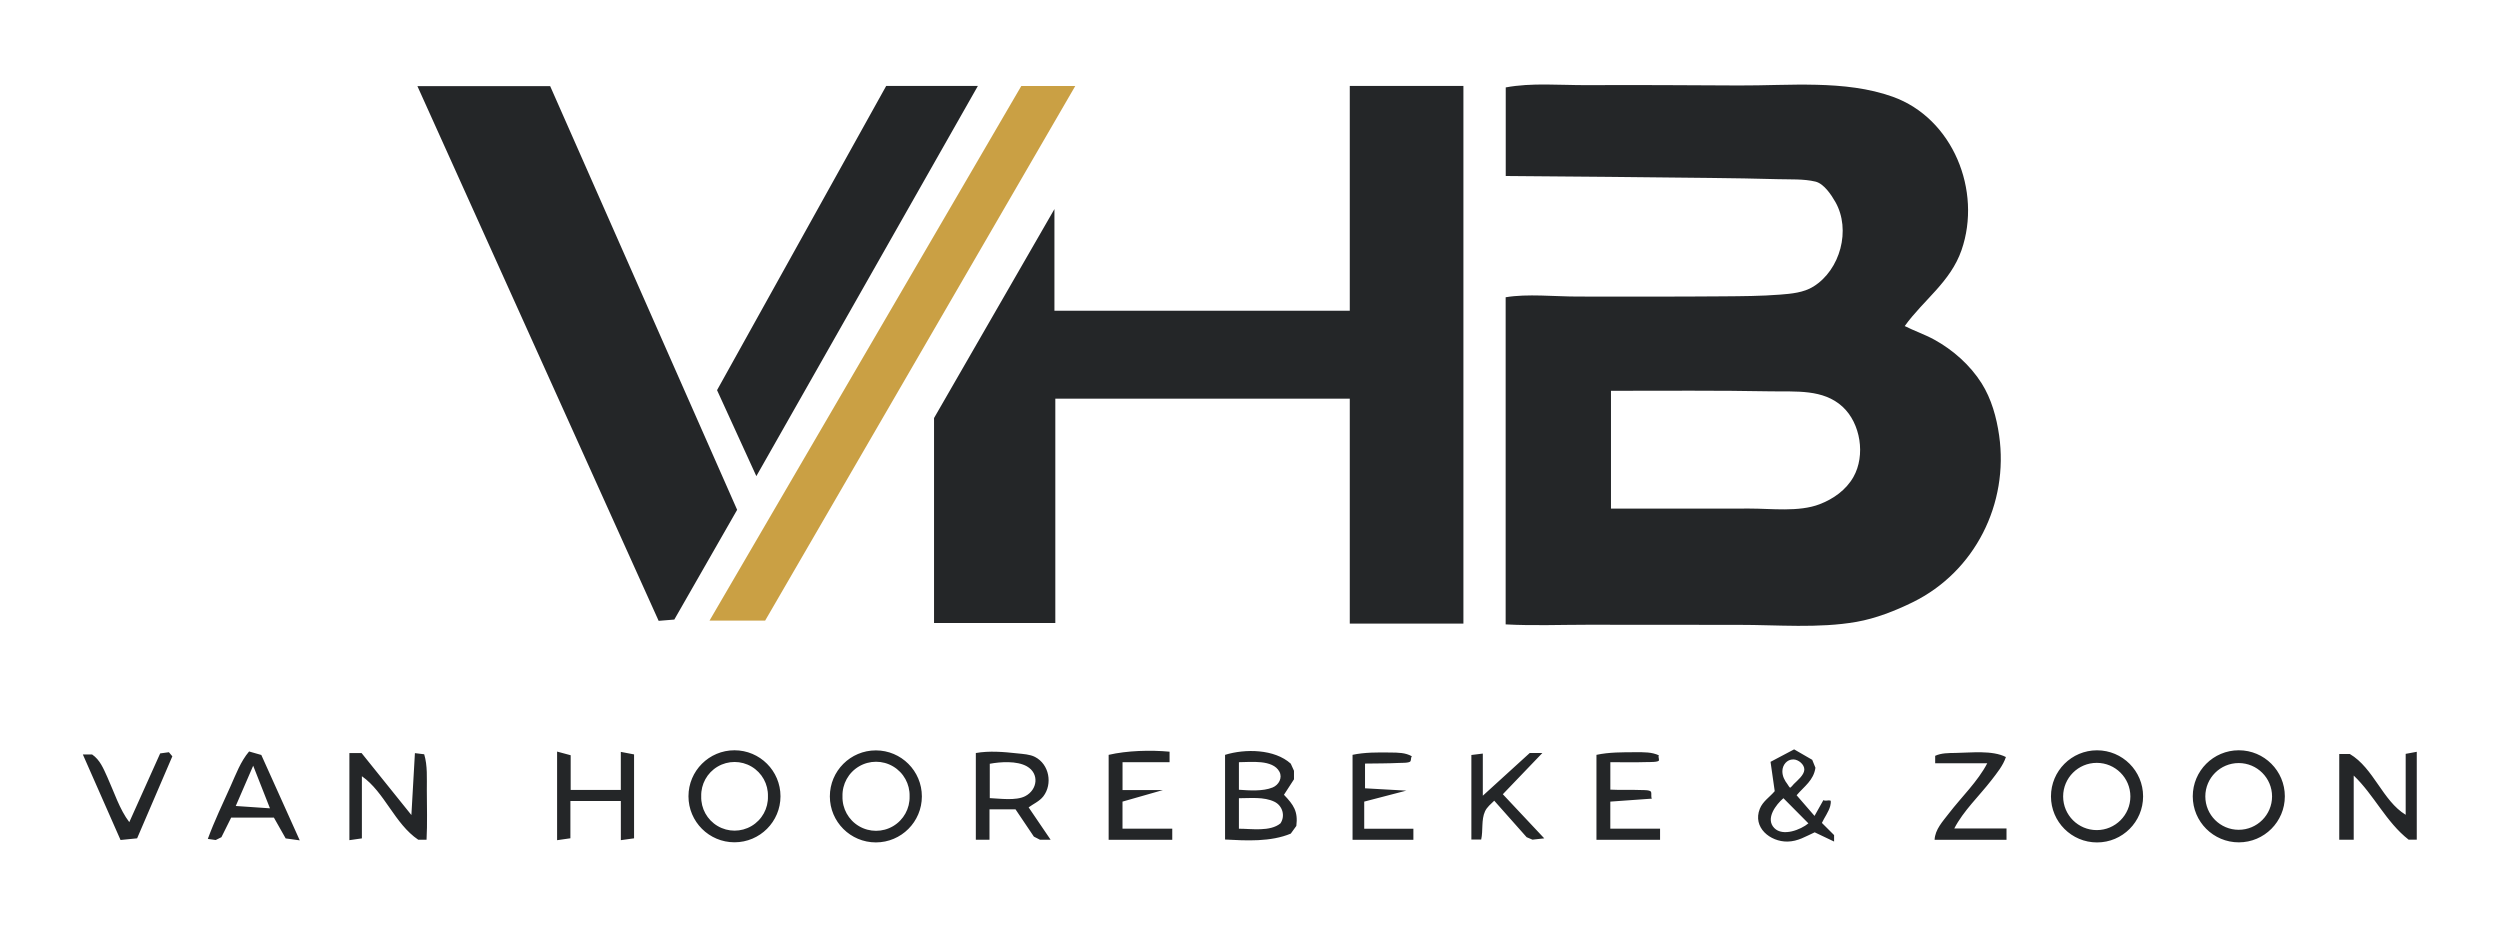
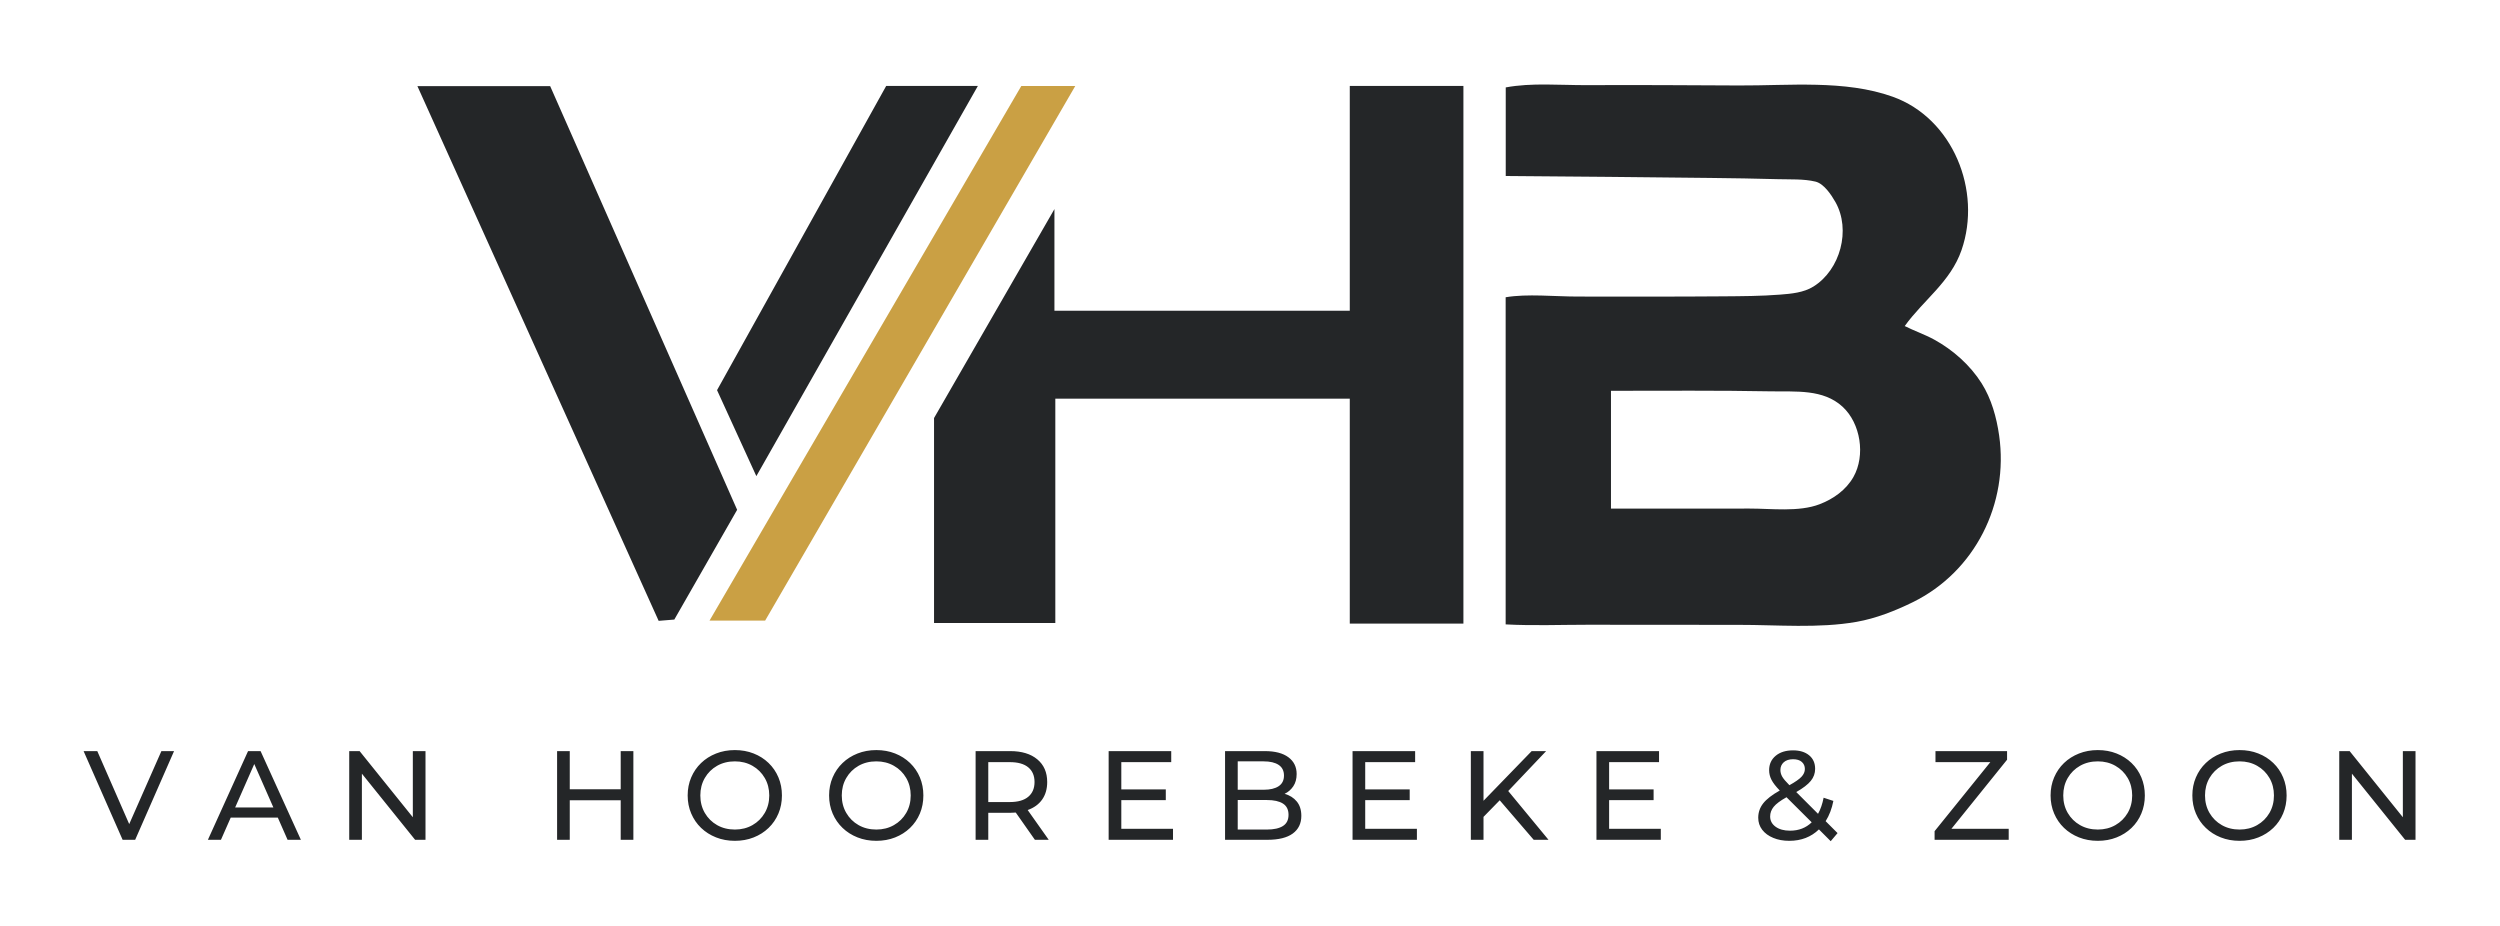
<svg xmlns="http://www.w3.org/2000/svg" width="902" height="334" viewBox="0 0 902 334" role="img">
  <defs>
    <g id="vhb-mark" data-master="26889ff703340500c6c454c7343e45b6ffa6dd801454875f8bc2c174659da926" transform="translate(-20 -20)">
      <path fill="#242628" fill-rule="evenodd" d="M 412.27 21.54 L 412.27 53.5 C 436.86 53.7 461.46 53.9 486.05 54.2 C 494.22 54.3 502.38 54.41 510.55 54.65 C 514.91 54.78 519.75 54.5 524.01 55.52 C 527.08 56.25 529.77 60.34 531.22 62.9 C 536.89 72.91 532.99 87.35 523.28 93.39 C 519.73 95.6 515.31 95.98 511.24 96.3 C 504.43 96.83 497.57 96.87 490.75 96.92 C 473.25 97.07 455.74 97 438.24 97 C 429.91 97 420.05 95.93 412.24 97.25 L 412.24 215.28 C 422.06 215.81 432.04 215.41 441.89 215.41 C 460.06 215.43 478.23 215.46 496.4 215.45 C 510.26 215.44 525.18 216.78 538.87 214.36 C 545.79 213.14 552.83 210.37 559.12 207.28 C 581.66 196.22 593.8 171.62 590.29 147.13 C 589.36 140.6 587.51 133.91 583.97 128.29 C 579.83 121.73 573.64 116.25 566.86 112.53 C 563.47 110.67 559.41 109.27 556.22 107.64 C 563.05 98.17 572.73 91.74 576.72 80.24 C 584.13 58.86 573.64 32.69 551.89 24.9 C 534.63 18.72 514.38 20.94 496.31 20.84 C 477.97 20.74 459.63 20.64 441.3 20.72 C 431.87 20.75 421.53 19.8 412.27 21.54 Z M 19.6 21.08 L 106.64 214 L 112.29 213.54 L 134.96 173.94 L 67.5 21.08 L 19.6 21.08 Z M 127.71 130.77 L 141.89 161.79 L 221.82 21 L 188.74 21 L 127.71 130.77 Z M 356 102.12 L 249.44 102.12 L 249.44 65.44 L 206 140.83 L 206 214.77 L 249.76 214.77 L 249.76 133.83 L 356 133.83 L 356 215 L 397 215 L 397 21 L 356 21 L 356 102.12 Z M 450.24 173.5 C 466.88 173.5 483.53 173.53 500.18 173.49 C 508.06 173.47 518.03 174.81 525.51 171.93 C 530.49 170.02 535.04 166.8 537.71 162.11 C 542.14 154.32 540.31 142.72 533.78 136.73 C 526.79 130.32 516.95 131.36 508.13 131.2 C 488.83 130.83 469.53 131 450.24 131 L 450.24 173.5 Z" />
      <path fill="#CAA044" fill-rule="evenodd" d="M 124.99 213.92 L 145.06 213.92 L 256.96 21.02 L 237.49 21.02 L 124.99 213.92 Z" />
    </g>
    <g id="vhb-wordmark" transform="translate(-19 -21)">
-       <path fill="#242628" fill-rule="evenodd" d="M 35.65 46.63 C 32.15 42.07 30.15 35.7 27.72 30.37 C 26.29 27.24 25.1 24.19 22.23 22.21 L 18.89 22.21 L 32.49 53.07 L 38.47 52.47 L 51.18 22.88 L 49.94 21.4 L 46.79 21.83 L 35.65 46.63 Z M 63.98 52.68 L 66.83 53.08 L 68.89 52.06 L 72.4 45 L 87.83 45 L 92.07 52.5 L 97.15 53.2 L 83.28 22.39 L 78.87 21.13 C 75.78 24.78 74.13 29.35 72.18 33.68 C 69.36 39.96 66.35 46.22 63.98 52.68 Z M 115.06 21.71 L 115.06 53.13 L 119.57 52.49 L 119.57 30.06 C 127.77 35.79 131.38 47.23 139.91 52.98 L 142.9 52.98 C 143.22 47.07 143.01 41.04 143 35.1 C 142.98 30.8 143.29 26.27 142.05 22.14 L 138.7 21.73 L 137.43 44.06 L 119.46 21.71 L 115.06 21.71 Z M 190 53.14 L 194.8 52.45 L 194.8 39 L 213 39 L 213 53.13 L 217.77 52.47 L 217.77 22.19 L 212.99 21.28 L 212.99 35 L 194.9 35 L 194.9 22.49 L 190 21.17 L 190 53.14 Z M 270.6 37.3 A 16.6 16.6 0 1 1 237.4 37.3 A 16.6 16.6 0 1 1 270.6 37.3 Z M 321.61 37.34 A 16.6 16.6 0 1 1 288.41 37.34 A 16.6 16.6 0 1 1 321.61 37.34 Z M 341.08 21.69 L 341.08 52.98 L 346.01 52.98 L 346.01 42.01 L 355.4 42.01 L 362.02 51.85 L 364.21 52.97 L 368.06 52.97 L 360.13 41.3 C 361.73 40.1 364.06 39.11 365.44 37.31 C 368.84 32.86 367.59 25.76 362.42 23.1 C 360.56 22.14 358.12 22.05 356.07 21.82 C 351.14 21.28 345.95 20.83 341.08 21.69 Z M 389 22.35 L 389 53 L 411.95 53 L 411.95 48.99 L 394 48.99 L 394 39.22 L 408.56 35.06 L 394.01 35.06 L 394.01 25.01 L 410.98 25.01 L 410.98 21.21 C 404.19 20.57 395.65 20.8 389 22.35 Z M 431 22.35 L 431 52.9 C 438.72 53.32 447.47 53.79 454.71 50.77 L 456.72 47.99 C 457.37 42.75 455.76 40.42 452.25 36.76 L 455.87 31.17 L 455.87 28.1 L 454.71 25.53 C 448.86 20.22 438.19 20.1 431 22.35 Z M 477 22.34 L 477 53 L 498.95 53 L 498.95 49 L 481.21 49 L 481.21 39.22 L 496.4 35.26 L 481.5 34.42 L 481.5 25.5 C 485.66 25.44 489.84 25.46 494 25.26 C 494.65 25.23 497.59 25.33 497.92 24.63 C 498.18 24.08 497.99 23.32 498.39 22.86 C 496.04 21.53 493.51 21.55 490.74 21.51 C 486.21 21.44 481.34 21.41 477 22.34 Z M 540.92 21.69 L 524 37.09 L 524 21.89 L 519.87 22.4 L 519.87 52.91 L 523.41 52.91 C 524.15 49.65 523.39 45.81 524.79 42.74 C 525.5 41.19 526.94 40.06 528.12 38.89 L 539.81 52.06 L 541.91 52.95 L 546.17 52.48 L 531.22 36.56 L 545.48 21.69 L 540.92 21.69 Z M 565 22.35 L 565 53 L 587.95 53 L 587.95 48.99 L 570 48.99 L 570 39.22 L 584.99 38.15 C 584.62 37.46 584.92 36.57 584.73 35.81 C 584.54 34.98 582.01 35.07 581.41 35.05 C 577.61 34.9 573.78 35.1 570.01 34.9 L 570.01 25 C 574.54 25 579.09 25.09 583.63 24.95 C 584.14 24.94 587.41 25.02 587.54 24.35 C 587.66 23.76 587.2 23.04 587.52 22.52 C 584.91 21.31 582.17 21.4 579.25 21.4 C 574.56 21.41 569.48 21.37 565 22.35 Z M 627.81 24.87 L 629.32 35.45 C 627.55 37.56 625.02 39.1 623.94 41.81 C 621.25 48.57 627.7 53.75 633.96 53.64 C 637.69 53.57 640.5 51.77 643.74 50.3 L 650.74 53.63 L 650.74 51.3 L 646.34 46.91 C 647.24 44.95 648.77 42.96 649.35 40.8 C 649.41 40.58 649.77 38.92 649.39 38.83 C 648.58 38.63 647.59 39.12 646.88 38.68 L 643.68 44.38 L 637.22 36.93 C 639.99 33.68 643.35 31.57 644.01 27.01 L 642.85 24.14 L 636.32 20.37 L 627.81 24.87 Z M 687.21 22.7 L 687.21 25.39 L 706 25.39 C 702.57 31.98 696.71 37.55 692.16 43.47 C 689.93 46.38 687.18 49.26 687 53 L 712.95 53 L 712.95 48.92 L 694.1 48.92 C 697.37 42.57 703.11 37.18 707.52 31.48 C 709.53 28.86 711.73 26.2 712.73 23.14 C 707.82 20.61 700.09 21.59 694.56 21.66 C 692.02 21.7 689.47 21.66 687.21 22.7 Z M 762.23 37.33 A 16.62 16.62 0 1 1 728.99 37.33 A 16.62 16.62 0 1 1 762.23 37.33 Z M 813.37 37.31 A 16.61 16.61 0 1 1 780.15 37.31 A 16.61 16.61 0 1 1 813.37 37.31 Z M 856.97 21.99 L 856.97 43.98 C 848.64 38.92 845.43 27.13 836.82 22.04 L 833 22.04 L 833 52.98 L 838.22 52.98 L 838.22 29.82 C 845.48 36.7 849.94 46.66 858.03 52.95 L 860.97 52.95 L 860.97 21.25 L 856.97 21.99 Z M 632.08 28.22 C 632.06 30.06 632.87 31.56 633.95 32.99 C 634.09 33.18 634.64 34.16 634.86 34.19 C 635.11 34.23 636.02 33.07 636.22 32.87 C 637.48 31.61 639.9 29.68 640 27.74 C 640.09 25.81 637.85 24.02 636.06 24 C 633.7 23.97 632.11 26.01 632.08 28.22 Z M 266.07 37.31 A 12.04 12.04 0 1 1 242 37.31 A 12.04 12.04 0 1 1 266.07 37.31 Z M 317.18 37.3 A 12.11 12.11 0 1 1 292.97 37.3 A 12.11 12.11 0 1 1 317.18 37.3 Z M 346.11 25.57 L 346.11 37.96 C 349.72 38.12 355.56 38.97 358.87 37.27 C 363.37 34.96 364.06 29.1 359.51 26.5 C 355.92 24.45 349.96 24.85 346.11 25.57 Z M 436 34.94 C 439.74 35.21 444.65 35.57 448.19 34.11 C 450.34 33.22 451.8 30.69 450.62 28.44 C 448.22 23.92 440.16 25 436 25 L 436 34.94 Z M 757.64 37.37 A 12.13 12.13 0 1 1 733.38 37.37 A 12.13 12.13 0 1 1 757.64 37.37 Z M 808.76 37.35 A 12.04 12.04 0 1 1 784.68 37.35 A 12.04 12.04 0 1 1 808.76 37.35 Z M 74.06 40.8 L 86.4 41.64 L 80.35 26.27 L 74.06 40.8 Z M 436 49 C 440.53 49 447.27 50.14 450.99 47.07 C 452.8 44.37 451.75 40.7 448.82 39.27 C 445.01 37.41 440.11 38.01 436 38 L 436 49 Z M 641.47 47.07 L 632.46 37.99 C 629.83 40.24 625.83 45.35 629.16 48.76 C 632.27 51.94 638.76 49.33 641.47 47.07 Z" />
+       <path fill="#242628" fill-rule="evenodd" d="M37.77 53L33.24 53L19.16 21L24.10 21L35.62 47.33L47.23 21L51.80 21L37.77 53Z M68.72 53L64.01 53L78.50 21L83.02 21L97.56 53L92.76 53L89.24 45L72.24 45L68.72 53ZM80.74 25.66L73.84 41.34L87.64 41.34L80.74 25.66Z M119.57 53L115 53L115 21L118.75 21L137.95 44.86L137.95 21L142.52 21L142.52 53L138.77 53L119.57 29.14L119.57 53Z M217.52 53L212.95 53L212.95 38.74L194.57 38.74L194.57 53L190 53L190 21L194.57 21L194.57 34.76L212.95 34.76L212.95 21L217.52 21L217.52 53Z M254.16 53.37L254.16 53.37Q250.45 53.37 247.35 52.13Q244.24 50.90 241.95 48.70Q239.67 46.51 238.39 43.51Q237.11 40.52 237.11 37L237.11 37Q237.11 33.48 238.39 30.49Q239.67 27.49 241.95 25.30Q244.24 23.10 247.35 21.87Q250.45 20.63 254.16 20.63L254.16 20.63Q257.81 20.63 260.90 21.85Q263.99 23.06 266.29 25.27Q268.60 27.49 269.86 30.49Q271.12 33.48 271.12 37L271.12 37Q271.12 40.52 269.86 43.51Q268.60 46.51 266.29 48.73Q263.99 50.94 260.90 52.15Q257.81 53.37 254.16 53.37ZM254.16 49.30L254.16 49.30Q257.68 49.30 260.49 47.70Q263.30 46.10 264.92 43.31Q266.55 40.52 266.55 37L266.55 37Q266.55 33.48 264.92 30.69Q263.30 27.90 260.49 26.30Q257.68 24.70 254.16 24.70L254.16 24.70Q250.55 24.70 247.73 26.30Q244.92 27.90 243.30 30.69Q241.68 33.48 241.68 37L241.68 37Q241.68 40.52 243.30 43.31Q244.92 46.10 247.73 47.70Q250.55 49.30 254.16 49.30Z M305.19 53.37L305.19 53.37Q301.49 53.37 298.38 52.13Q295.27 50.90 292.99 48.70Q290.70 46.51 289.42 43.51Q288.14 40.52 288.14 37L288.14 37Q288.14 33.48 289.42 30.49Q290.70 27.49 292.99 25.30Q295.27 23.10 298.38 21.87Q301.49 20.63 305.19 20.63L305.19 20.63Q308.85 20.63 311.94 21.85Q315.02 23.06 317.33 25.27Q319.64 27.49 320.90 30.49Q322.15 33.48 322.15 37L322.15 37Q322.15 40.52 320.90 43.51Q319.64 46.51 317.33 48.73Q315.02 50.94 311.94 52.15Q308.85 53.37 305.19 53.37ZM305.19 49.30L305.19 49.30Q308.71 49.30 311.52 47.70Q314.34 46.10 315.96 43.31Q317.58 40.52 317.58 37L317.58 37Q317.58 33.48 315.96 30.69Q314.34 27.90 311.52 26.30Q308.71 24.70 305.19 24.70L305.19 24.70Q301.58 24.70 298.77 26.30Q295.96 27.90 294.34 30.69Q292.71 33.48 292.71 37L292.71 37Q292.71 40.52 294.34 43.31Q295.96 46.10 298.77 47.70Q301.58 49.30 305.19 49.30Z M345.57 53L341 53L341 21L353.48 21Q359.70 21 363.26 23.97Q366.83 26.94 366.83 32.15L366.83 32.15Q366.83 35.90 365 38.49Q363.17 41.07 359.79 42.26L359.79 42.26L367.38 53L362.39 53L355.49 43.17Q354.53 43.26 353.48 43.26L353.48 43.26L345.57 43.26L345.57 53ZM345.57 24.98L345.57 39.38L353.34 39.38Q357.73 39.38 359.99 37.48Q362.26 35.58 362.26 32.15L362.26 32.15Q362.26 28.73 359.99 26.85Q357.73 24.98 353.34 24.98L353.34 24.98L345.57 24.98Z M412.22 53L389 53L389 21L411.58 21L411.58 24.98L393.57 24.98L393.57 34.81L409.62 34.81L409.62 38.69L393.57 38.69L393.57 49.02L412.22 49.02L412.22 53Z M446.27 53L431 53L431 21L445.35 21Q450.89 21 453.86 23.22Q456.83 25.43 456.83 29.27L456.83 29.27Q456.83 31.88 455.62 33.69Q454.41 35.49 452.49 36.41L452.49 36.41Q455.23 37.18 456.87 39.17Q458.52 41.16 458.52 44.36L458.52 44.36Q458.52 48.47 455.43 50.74Q452.35 53 446.27 53L446.27 53ZM435.57 38.65L435.57 49.30L446.09 49.30Q449.88 49.30 451.89 48.02Q453.90 46.74 453.90 43.99L453.90 43.99Q453.90 41.21 451.89 39.93Q449.88 38.65 446.09 38.65L446.09 38.65L435.57 38.65ZM435.57 24.70L435.57 34.94L444.94 34.94Q448.42 34.94 450.34 33.66Q452.26 32.38 452.26 29.82L452.26 29.82Q452.26 27.26 450.34 25.98Q448.42 24.70 444.94 24.70L444.94 24.70L435.57 24.70Z M500.22 53L477 53L477 21L499.58 21L499.58 24.98L481.57 24.98L481.57 34.81L497.62 34.81L497.62 38.69L481.57 38.69L481.57 49.02L500.22 49.02L500.22 53Z M524.25 53L519.68 53L519.68 21L524.25 21L524.25 38.92L541.62 21L546.84 21L533.17 35.40L547.70 53L542.36 53L530.10 38.74L524.25 44.73L524.25 53Z M588.22 53L565 53L565 21L587.58 21L587.58 24.98L569.57 24.98L569.57 34.81L585.62 34.81L585.62 38.69L569.57 38.69L569.57 49.02L588.22 49.02L588.22 53Z M651.99 50.58L649.52 53.50L645.27 49.25Q641.02 53.37 634.57 53.37L634.57 53.37Q631.33 53.37 628.79 52.31Q626.25 51.26 624.81 49.39Q623.37 47.51 623.37 45.05L623.37 45.05Q623.37 42.12 625.18 39.83Q626.98 37.55 631.14 35.22L631.14 35.22Q629.00 33.02 628.15 31.35Q627.30 29.69 627.30 27.90L627.30 27.90Q627.30 24.66 629.66 22.69Q632.01 20.73 635.94 20.73L635.94 20.73Q639.56 20.73 641.73 22.51Q643.90 24.29 643.90 27.40L643.90 27.40Q643.90 29.82 642.34 31.74Q640.79 33.66 637.09 35.77L637.09 35.77L644.95 43.63Q646.32 41.16 646.96 37.82L646.96 37.82L650.48 38.97Q649.66 43.17 647.69 46.28L647.69 46.28L651.99 50.58ZM642.66 46.69L642.66 46.69L633.57 37.64Q630.23 39.51 628.95 41.09Q627.67 42.67 627.67 44.59L627.67 44.59Q627.67 46.87 629.64 48.29Q631.60 49.71 634.85 49.71L634.85 49.71Q639.56 49.71 642.66 46.69ZM634.62 33.30L634.62 33.30Q637.77 31.56 638.98 30.26Q640.20 28.95 640.20 27.45L640.20 27.45Q640.20 25.89 639.10 24.91Q638.00 23.93 635.94 23.93L635.94 23.93Q633.80 23.93 632.58 25.02Q631.37 26.12 631.37 27.81L631.37 27.81Q631.37 29.05 632.01 30.19Q632.65 31.33 634.62 33.30Z M713.74 53L687.00 53L687.00 49.89L707.11 24.98L687.32 24.98L687.32 21L713.15 21L713.15 24.11L693.08 49.02L713.74 49.02L713.74 53Z M745.90 53.37L745.90 53.37Q742.20 53.37 739.09 52.13Q735.98 50.90 733.69 48.70Q731.41 46.51 730.13 43.51Q728.85 40.52 728.85 37L728.85 37Q728.85 33.48 730.13 30.49Q731.41 27.49 733.69 25.30Q735.98 23.10 739.09 21.87Q742.20 20.63 745.90 20.63L745.90 20.63Q749.56 20.63 752.64 21.85Q755.73 23.06 758.04 25.27Q760.35 27.49 761.60 30.49Q762.86 33.48 762.86 37L762.86 37Q762.86 40.52 761.60 43.51Q760.35 46.51 758.04 48.73Q755.73 50.94 752.64 52.15Q749.56 53.37 745.90 53.37ZM745.90 49.30L745.90 49.30Q749.42 49.30 752.23 47.70Q755.04 46.10 756.67 43.31Q758.29 40.52 758.29 37L758.29 37Q758.29 33.48 756.67 30.69Q755.04 27.90 752.23 26.30Q749.42 24.70 745.90 24.70L745.90 24.70Q742.29 24.70 739.48 26.30Q736.67 27.90 735.04 30.69Q733.42 33.48 733.42 37L733.42 37Q733.42 40.52 735.04 43.31Q736.67 46.10 739.48 47.70Q742.29 49.30 745.90 49.30Z M797.05 53.37L797.05 53.37Q793.35 53.37 790.24 52.13Q787.13 50.90 784.85 48.70Q782.56 46.51 781.28 43.51Q780.00 40.52 780.00 37L780.00 37Q780.00 33.48 781.28 30.49Q782.56 27.49 784.85 25.30Q787.13 23.10 790.24 21.87Q793.35 20.63 797.05 20.63L797.05 20.63Q800.71 20.63 803.79 21.85Q806.88 23.06 809.19 25.27Q811.50 27.49 812.75 30.49Q814.01 33.48 814.01 37L814.01 37Q814.01 40.52 812.75 43.51Q811.50 46.51 809.19 48.73Q806.88 50.94 803.79 52.15Q800.71 53.37 797.05 53.37ZM797.05 49.30L797.05 49.30Q800.57 49.30 803.38 47.70Q806.19 46.10 807.82 43.31Q809.44 40.52 809.44 37L809.44 37Q809.44 33.48 807.82 30.69Q806.19 27.90 803.38 26.30Q800.57 24.70 797.05 24.70L797.05 24.70Q793.44 24.70 790.63 26.30Q787.82 27.90 786.19 30.69Q784.57 33.48 784.57 37L784.57 37Q784.57 40.52 786.19 43.31Q787.82 46.10 790.63 47.70Q793.44 49.30 797.05 49.30Z M837.57 53L833 53L833 21L836.75 21L855.95 44.86L855.95 21L860.52 21L860.52 53L856.77 53L837.57 29.14L837.57 53Z" />
    </g>
    <g id="vhb-primary">
      <use href="#vhb-mark" x="121" />
      <use href="#vhb-wordmark" x="0" y="241" />
    </g>
  </defs>
  <g transform="translate(30 30) scale(1)">
    <use href="#vhb-primary" />
  </g>
</svg>
